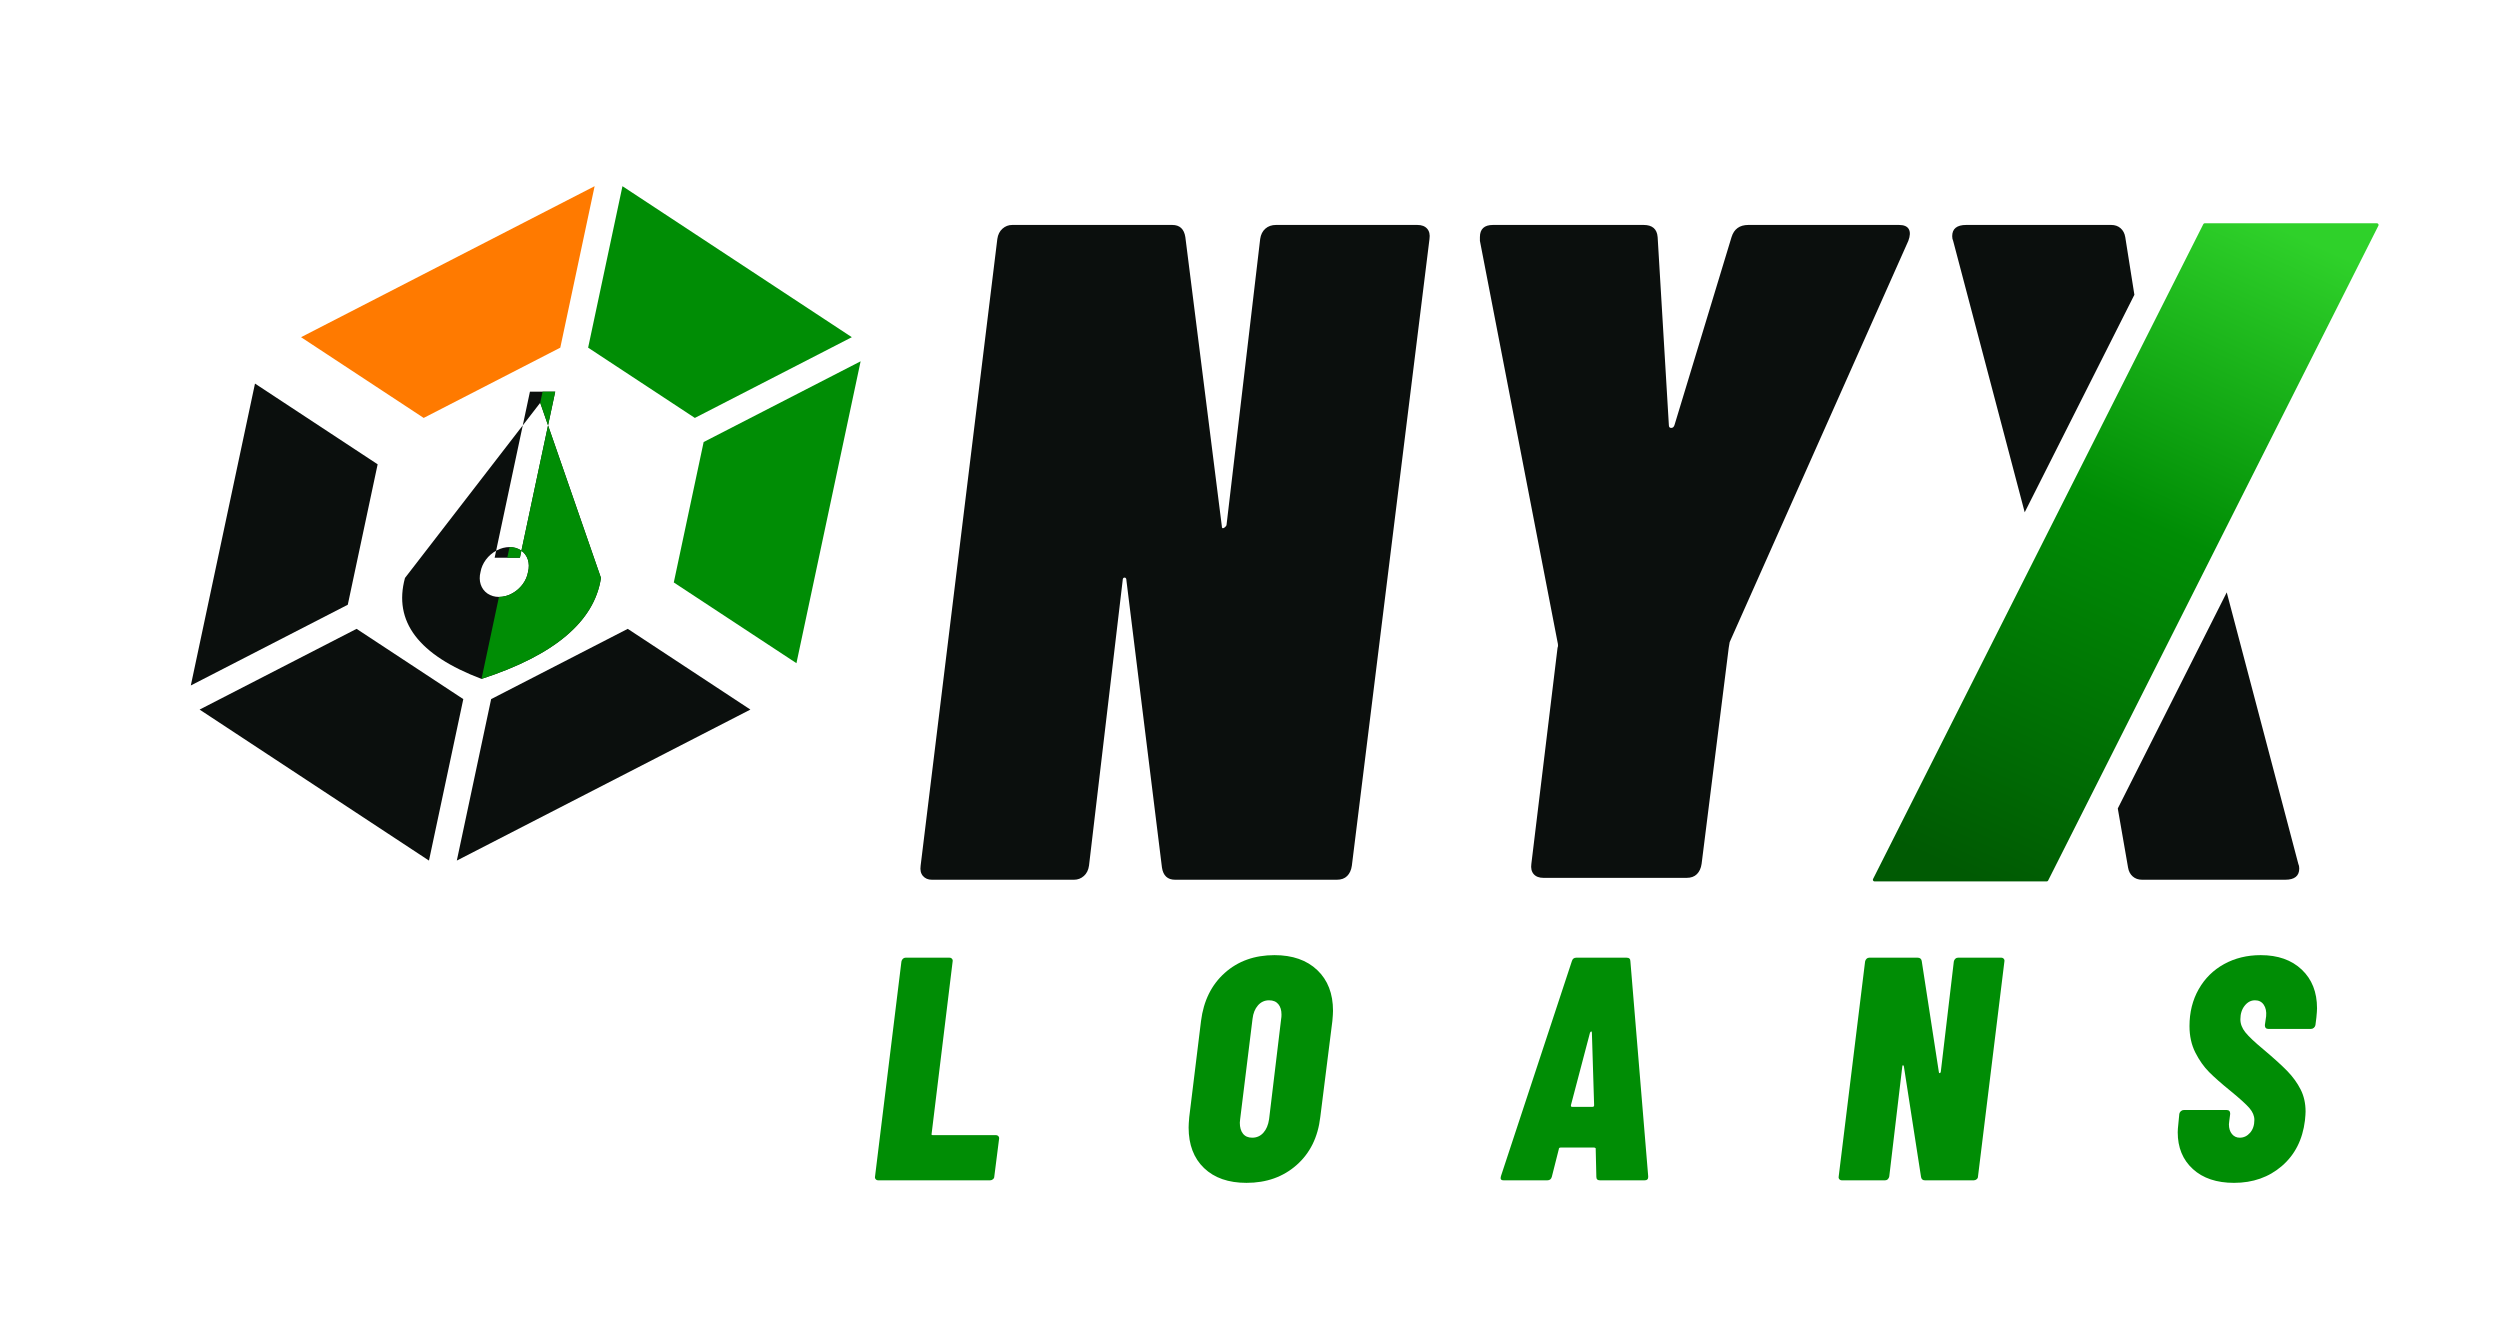
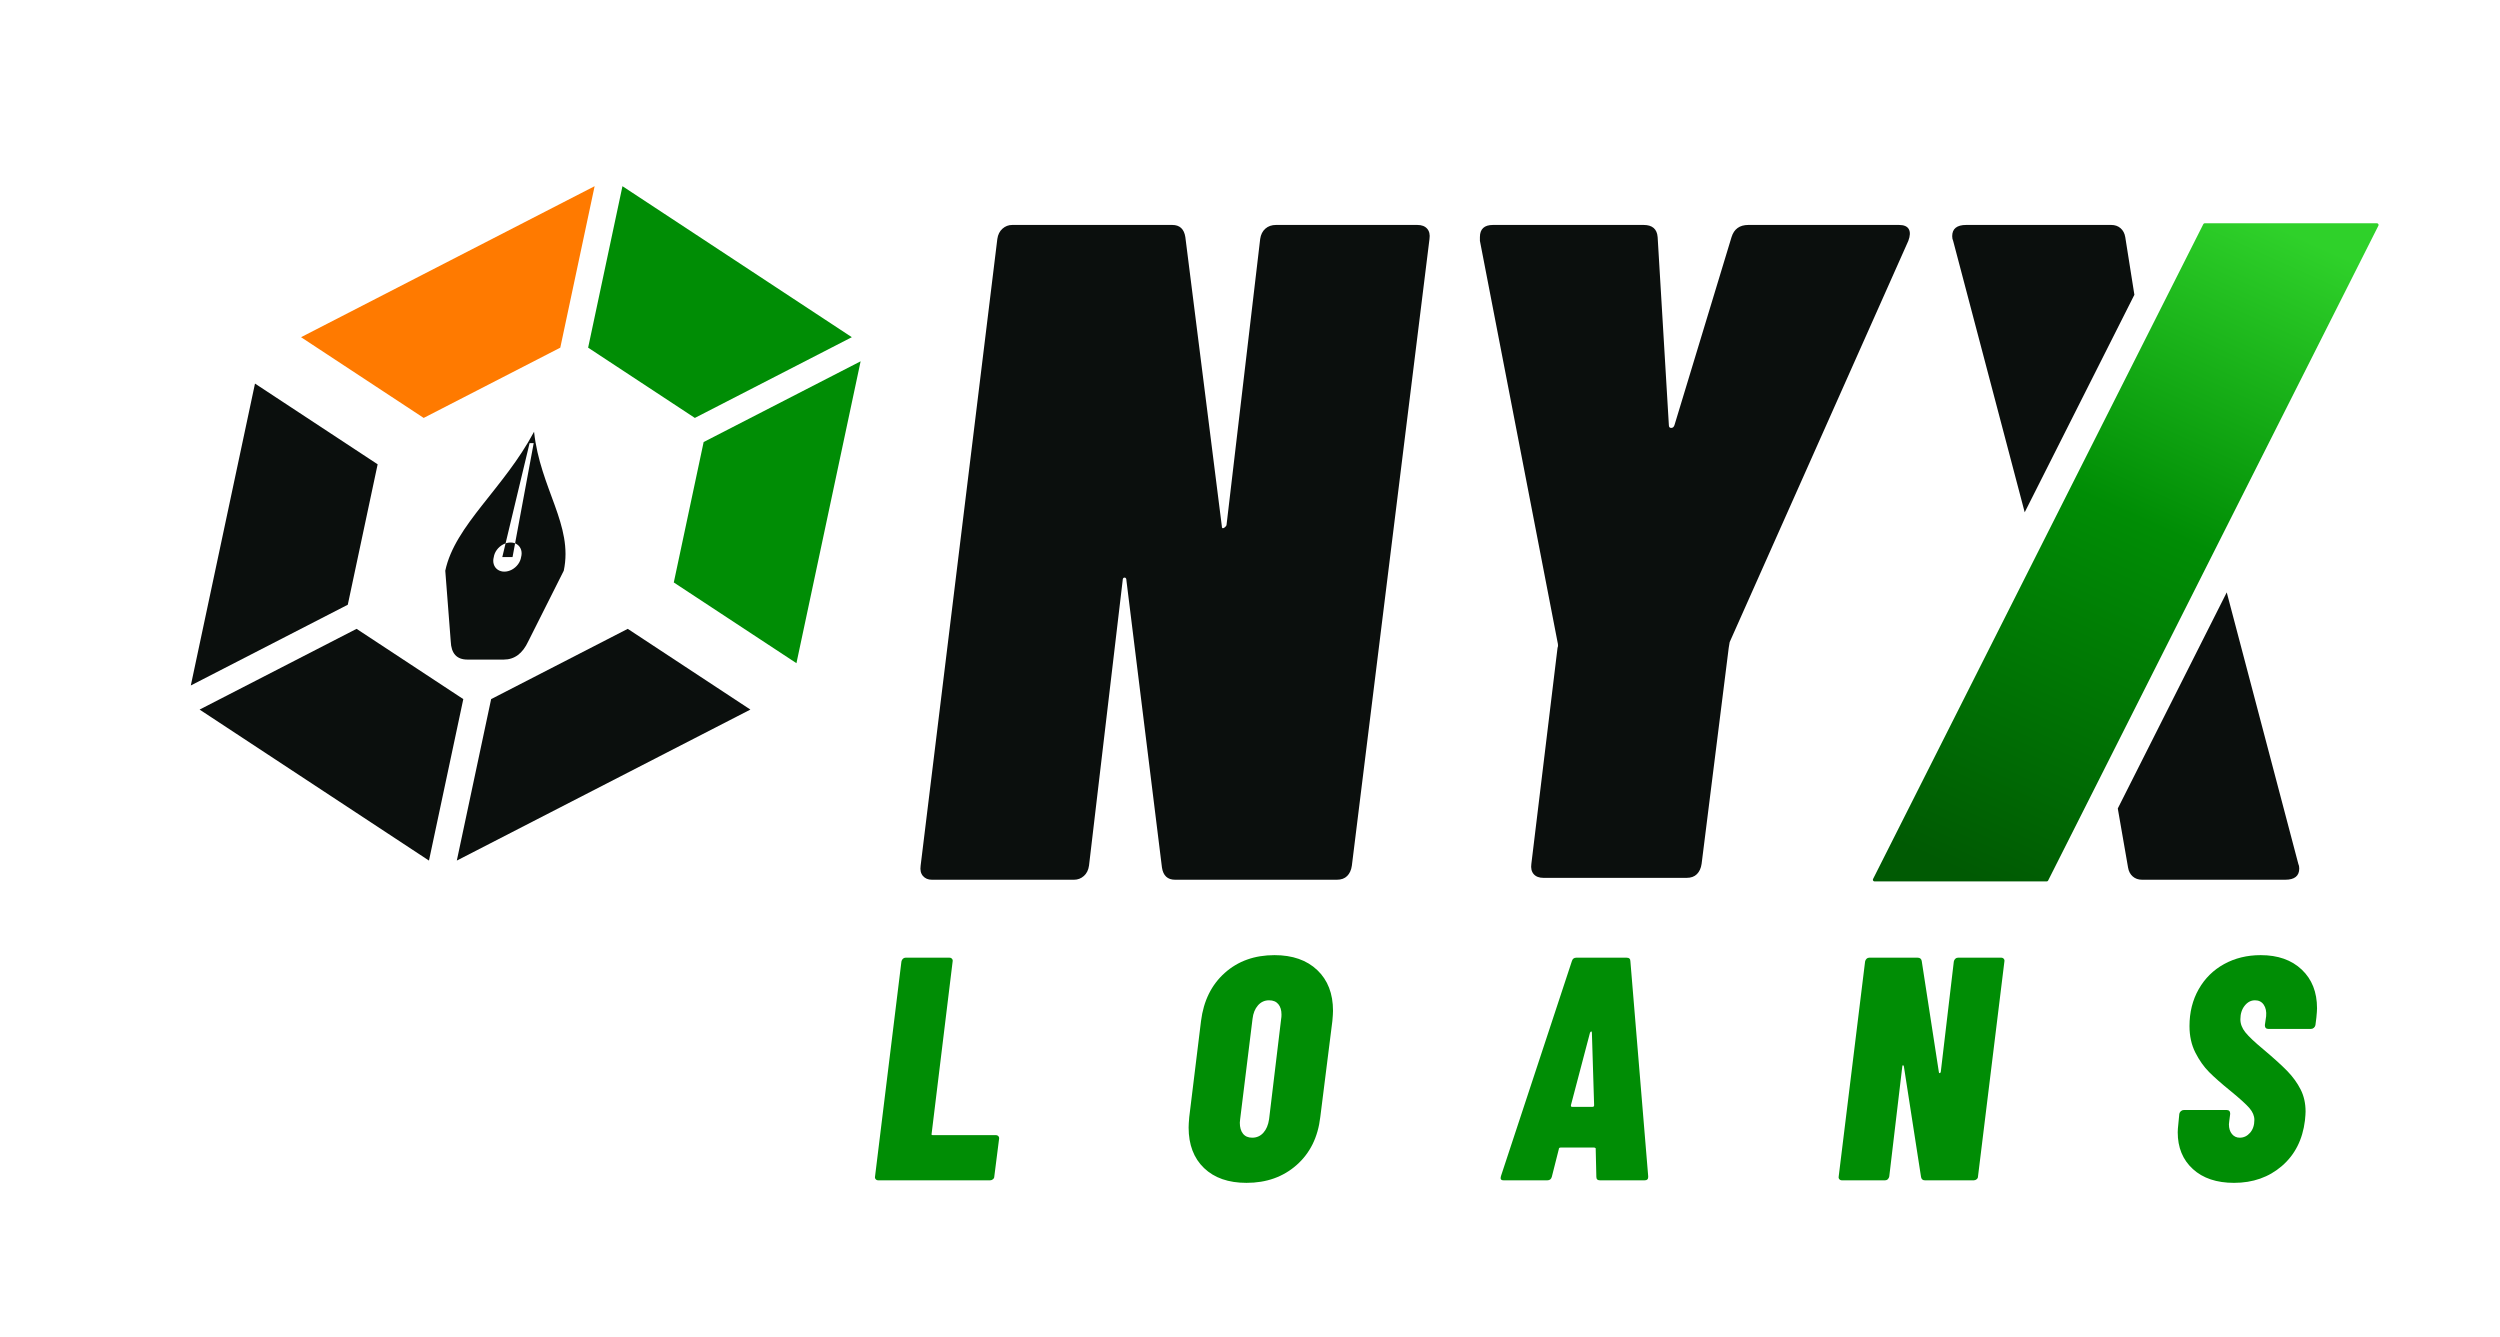
<svg xmlns="http://www.w3.org/2000/svg" viewBox="0 0 449 240" width="449" height="240">
  <g transform="translate(24,24)">
    <g transform="translate(0,4)">
      <g transform="matrix(1 0 -0.2126 1 14.45 0)">
        <polygon points="74.50,5.44 121.46,32.56 96.35,47.06 74.50,34.44" fill="#008D05" />
        <polygon points="123.96,36.89 123.96,91.11 98.85,76.61 98.85,51.39" fill="#008D05" />
        <polygon points="117.46,99.44 70.50,126.56 70.50,97.56 92.35,84.94" fill="#0B0F0D" />
        <polygon points="65.50,126.56 18.54,99.44 43.65,84.94 65.50,97.56" fill="#0B0F0D" />
        <polygon points="16.04,95.11 16.04,40.89 41.15,55.39 41.15,80.61" fill="#0B0F0D" />
        <polygon points="22.54,32.56 69.50,5.44 69.50,34.44 47.65,47.06" fill="#FF7A00" />
-         <path d="M68.00 44.34 L85.60 75.80 Q86.30 87.53 68.00 93.93 Q49.70 87.53 50.40 75.80 Z M72.27 74.73 a4.27 4.27 0 1 1 -8.53 0 a4.27 4.27 0 1 1 8.53 0 Z M65.73 42.34 L65.73 72.17 L70.27 72.17 L70.27 42.34 Z" fill="#0B0F0D" fill-rule="evenodd" />
-         <clipPath id="u21">
-           <rect x="68.00" y="39.34" width="35.19" height="58.65" />
-         </clipPath>
-         <path d="M68.00 44.34 L85.60 75.80 Q86.30 87.53 68.00 93.93 Q49.70 87.53 50.40 75.80 Z M72.27 74.73 a4.27 4.27 0 1 1 -8.53 0 a4.27 4.27 0 1 1 8.53 0 Z M65.73 42.34 L65.73 72.17 L70.27 72.17 L70.27 42.34 Z" fill="#008D05" fill-rule="evenodd" clip-path="url(#u21)" />
+         <path d="M68.00 49.54 C71.27 59.77 78.64 66.32 78.64 74.50 L74.96 87.19 Q74.14 90.46 71.27 90.46 L64.73 90.46 Q61.86 90.46 61.04 87.19 L57.36 74.50 C57.36 66.32 64.73 59.77 68.00 49.54 Z M70.46 72.05 a2.46 2.46 0 1 0 -4.91 0 a2.46 2.46 0 1 0 4.91 0 Z M67.08 72.05 L68.92 72.05 L68.37 51.59 L67.63 51.59 Z" fill="#0B0F0D" fill-rule="evenodd" />
      </g>
    </g>
    <path d="M205.184 16.4H230.552Q231.728 16.4 232.316 17.072Q232.904 17.744 232.736 18.92L218.792 131.48Q218.624 132.656 217.952 133.328Q217.28 134.0 216.104 134.0H187.04Q185.024 134.0 184.688 131.816L178.304 80.24Q178.304 79.736 177.968 79.736Q177.632 79.736 177.632 80.24L171.584 131.48Q171.416 132.656 170.66 133.328Q169.904 134.0 168.896 134.0H143.36Q142.352 134.0 141.764 133.328Q141.176 132.656 141.344 131.48L155.12 18.92Q155.288 17.744 156.044 17.072Q156.8 16.4 157.808 16.4H186.536Q188.552 16.4 188.888 18.584L195.44 70.496Q195.44 71.0 195.776 70.832Q196.112 70.664 196.28 70.328L202.328 18.92Q202.496 17.744 203.252 17.072Q204.008 16.4 205.184 16.4Z" fill="#0B0F0D" />
    <path d="M251.032 131.144 255.736 92.336Q255.904 92.0 255.736 91.328L241.792 19.256V18.584Q241.792 16.4 244.144 16.4H271.192Q273.544 16.4 273.712 18.584L275.728 52.352Q275.728 52.856 276.148 52.856Q276.568 52.856 276.736 52.352L286.984 18.584Q287.656 16.4 290.008 16.4H317.056Q318.4 16.4 318.82 17.156Q319.24 17.912 318.736 19.256L286.648 91.328L286.48 92.336L281.608 131.144Q281.44 132.32 280.768 132.992Q280.096 133.664 278.92 133.664H253.216Q252.04 133.664 251.452 132.992Q250.864 132.32 251.032 131.144Z" fill="#0B0F0D" />
-     <clipPath id="u24">
+     <clipPath id="u20">
      <path clip-rule="evenodd" d="M262.7 -33.6 H452.9 V184.0 H262.7 Z M300.43,145.76 L343.97,145.76 L415.13,4.64 L371.59,4.64 Z" />
    </clipPath>
-     <path d="M312.672 132.488 313.008 131.144 341.4 75.704Q341.568 75.2 341.4 74.696L326.784 19.256Q326.616 18.92 326.616 18.416Q326.616 16.4 329.136 16.4H355.176Q356.184 16.4 356.856 16.988Q357.528 17.576 357.696 18.584L361.392 41.936Q361.56 42.44 361.896 42.44Q362.232 42.44 362.4 41.936L371.976 18.584Q372.816 16.4 375 16.4H400.872Q402.888 16.4 402.888 17.912L402.552 19.256L374.16 74.696Q373.992 75.2 374.16 75.704L388.776 131.144Q388.944 131.48 388.944 131.984Q388.944 134.0 386.424 134.0H360.72Q359.712 134.0 359.04 133.412Q358.368 132.824 358.2 131.816L354.168 108.632Q354.168 107.96 353.832 107.96Q353.496 107.96 353.328 108.632L343.584 131.816Q342.744 134.0 340.56 134.0H314.688Q312.672 134.0 312.672 132.488Z" fill="#0B0F0D" clip-path="url(#u24)" />
-     <linearGradient id="u23" gradientUnits="userSpaceOnUse" x1="331.2" y1="134.0" x2="384.4" y2="16.4">
+     <path d="M312.672 132.488 313.008 131.144 341.4 75.704Q341.568 75.2 341.4 74.696L326.784 19.256Q326.616 18.92 326.616 18.416Q326.616 16.4 329.136 16.4H355.176Q356.184 16.4 356.856 16.988Q357.528 17.576 357.696 18.584L361.392 41.936Q361.56 42.44 361.896 42.44Q362.232 42.44 362.4 41.936L371.976 18.584Q372.816 16.4 375 16.4H400.872Q402.888 16.4 402.888 17.912L402.552 19.256L374.16 74.696Q373.992 75.2 374.16 75.704L388.776 131.144Q388.944 131.48 388.944 131.984Q388.944 134.0 386.424 134.0H360.72Q359.712 134.0 359.04 133.412Q358.368 132.824 358.2 131.816L354.168 108.632Q354.168 107.96 353.832 107.96Q353.496 107.96 353.328 108.632L343.584 131.816Q342.744 134.0 340.56 134.0H314.688Q312.672 134.0 312.672 132.488Z" fill="#0B0F0D" clip-path="url(#u20)" />
+     <linearGradient id="u19" gradientUnits="userSpaceOnUse" x1="331.2" y1="134.0" x2="384.4" y2="16.4">
      <stop offset="0.0" stop-color="#005A03" />
      <stop offset="0.55" stop-color="#008D05" />
      <stop offset="1.0" stop-color="#2FD12A" />
    </linearGradient>
-     <polygon points="312.67,134.00 343.58,134.00 402.89,16.40 371.98,16.40" fill="url(#u23)" stroke="url(#u23)" stroke-width="0.6" stroke-linejoin="round" />
+     <polygon points="312.67,134.00 343.58,134.00 402.89,16.40 371.98,16.40" fill="url(#u19)" stroke="url(#u19)" stroke-width="0.6" stroke-linejoin="round" />
    <path d="M133.156 187.299 137.897 148.685Q137.954 148.4 138.154 148.2Q138.354 148.0 138.639 148.0H146.522Q146.807 148.0 146.979 148.2Q147.15 148.4 147.093 148.685L143.323 179.587Q143.209 179.873 143.552 179.873H154.861Q155.147 179.873 155.318 180.073Q155.49 180.273 155.432 180.558L154.576 187.299Q154.576 187.584 154.347 187.784Q154.119 187.984 153.833 187.984H133.727Q133.441 187.984 133.27 187.784Q133.099 187.584 133.156 187.299Z" fill="#008D05" />
    <path d="M189.476 178.502Q189.476 177.874 189.59 176.617L191.704 159.367Q192.389 153.94 195.959 150.742Q199.529 147.543 204.898 147.543Q209.754 147.543 212.581 150.228Q215.408 152.912 215.408 157.539Q215.408 158.11 215.294 159.367L213.124 176.617Q212.495 182.044 208.868 185.242Q205.241 188.441 199.872 188.441Q195.017 188.441 192.246 185.785Q189.476 183.129 189.476 178.502ZM203.927 177.017 206.098 158.967Q206.155 158.681 206.155 158.224Q206.155 157.025 205.584 156.34Q205.013 155.654 203.927 155.654Q202.728 155.654 201.928 156.568Q201.128 157.482 200.957 158.967L198.729 177.017L198.672 177.645Q198.672 178.902 199.244 179.616Q199.815 180.33 200.9 180.33Q202.1 180.33 202.899 179.445Q203.699 178.559 203.927 177.017Z" fill="#008D05" />
    <path d="M262.704 187.356 262.59 182.386Q262.647 182.272 262.532 182.186Q262.418 182.101 262.304 182.101H256.306Q255.964 182.101 255.964 182.386L254.707 187.356Q254.536 187.984 253.907 187.984H246.025Q245.339 187.984 245.568 187.241L258.306 148.628Q258.477 148.0 259.105 148.0H268.13Q268.816 148.0 268.816 148.628L272.014 187.241V187.413Q272.014 187.984 271.386 187.984H263.332Q262.704 187.984 262.704 187.356ZM258.306 174.789H262.018Q262.304 174.789 262.304 174.504L261.904 161.48Q261.904 161.252 261.79 161.252Q261.676 161.252 261.561 161.48L258.134 174.504Q258.134 174.789 258.306 174.789Z" fill="#008D05" />
    <path d="M327.649 148.0H335.418Q335.703 148.0 335.875 148.2Q336.046 148.4 335.989 148.685L331.248 187.299Q331.248 187.584 331.019 187.784Q330.791 187.984 330.505 187.984H321.709Q321.138 187.984 321.023 187.413L317.939 167.535Q317.939 167.364 317.796 167.335Q317.653 167.307 317.653 167.535L315.311 187.299Q315.254 187.584 315.054 187.784Q314.854 187.984 314.569 187.984H306.8Q306.515 187.984 306.344 187.784Q306.172 187.584 306.229 187.299L310.97 148.685Q311.027 148.4 311.227 148.2Q311.427 148.0 311.713 148.0H320.395Q321.023 148.0 321.138 148.571L324.222 168.563Q324.222 168.735 324.365 168.735Q324.508 168.735 324.565 168.506L326.907 148.685Q326.964 148.4 327.164 148.2Q327.364 148.0 327.649 148.0Z" fill="#008D05" />
    <path d="M367.119 179.359Q367.119 178.845 367.233 177.817L367.405 176.046Q367.462 175.76 367.69 175.56Q367.919 175.36 368.204 175.36H375.916Q376.544 175.36 376.544 176.046L376.373 177.36L376.316 177.931Q376.316 179.016 376.858 179.673Q377.401 180.33 378.258 180.33Q379.343 180.33 380.114 179.445Q380.885 178.559 380.885 177.131Q380.885 176.046 380 175.018Q379.114 173.99 376.601 171.933Q374.202 169.991 372.774 168.563Q371.346 167.135 370.289 165.05Q369.233 162.965 369.233 160.281Q369.233 156.568 370.889 153.655Q372.546 150.742 375.459 149.142Q378.372 147.543 382.028 147.543Q386.654 147.543 389.396 150.142Q392.138 152.741 392.138 157.082Q392.138 157.596 392.024 158.739L391.852 160.109Q391.795 160.395 391.567 160.595Q391.338 160.795 391.052 160.795H383.398Q382.77 160.795 382.77 160.109L382.999 158.51Q383.113 157.253 382.57 156.454Q382.028 155.654 380.999 155.654Q379.914 155.654 379.143 156.625Q378.372 157.596 378.372 159.081Q378.372 160.281 379.257 161.395Q380.143 162.508 382.484 164.451Q385.398 166.907 386.854 168.42Q388.311 169.934 389.196 171.676Q390.081 173.418 390.081 175.646Q390.081 176.103 389.967 177.245Q389.339 182.386 385.826 185.414Q382.313 188.441 377.229 188.441Q372.546 188.441 369.832 185.956Q367.119 183.472 367.119 179.359Z" fill="#008D05" />
  </g>
</svg>
